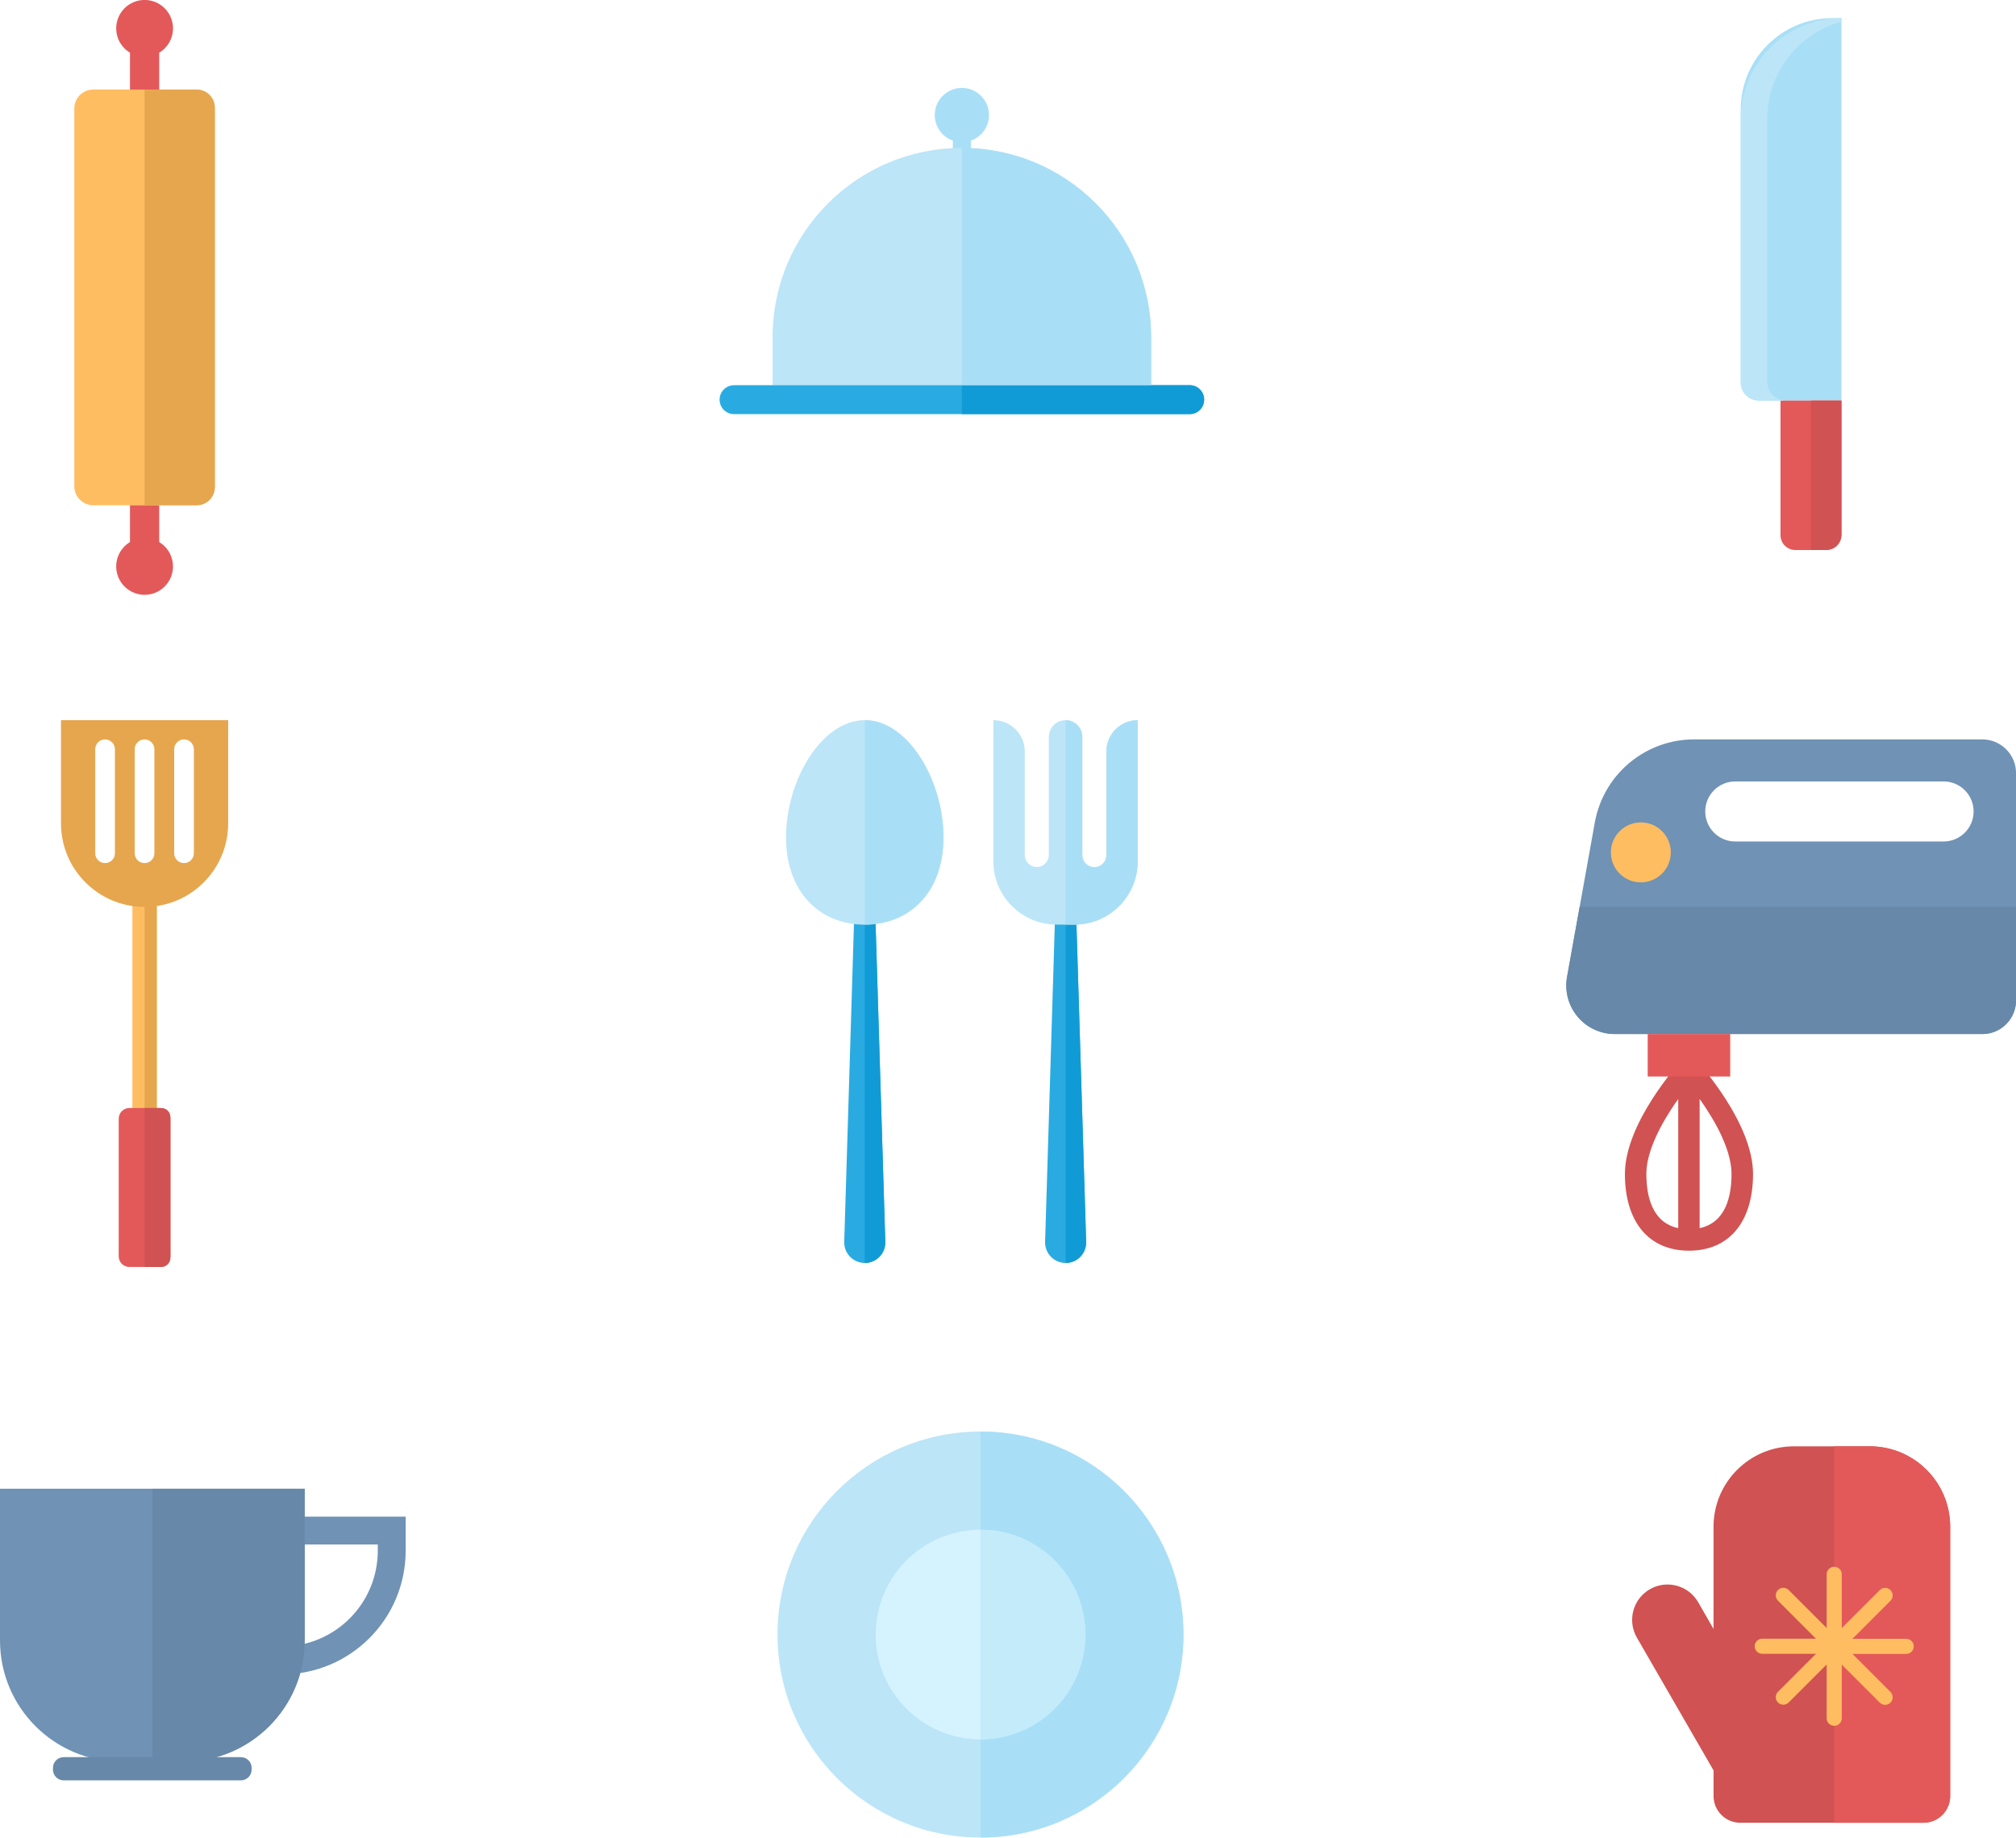
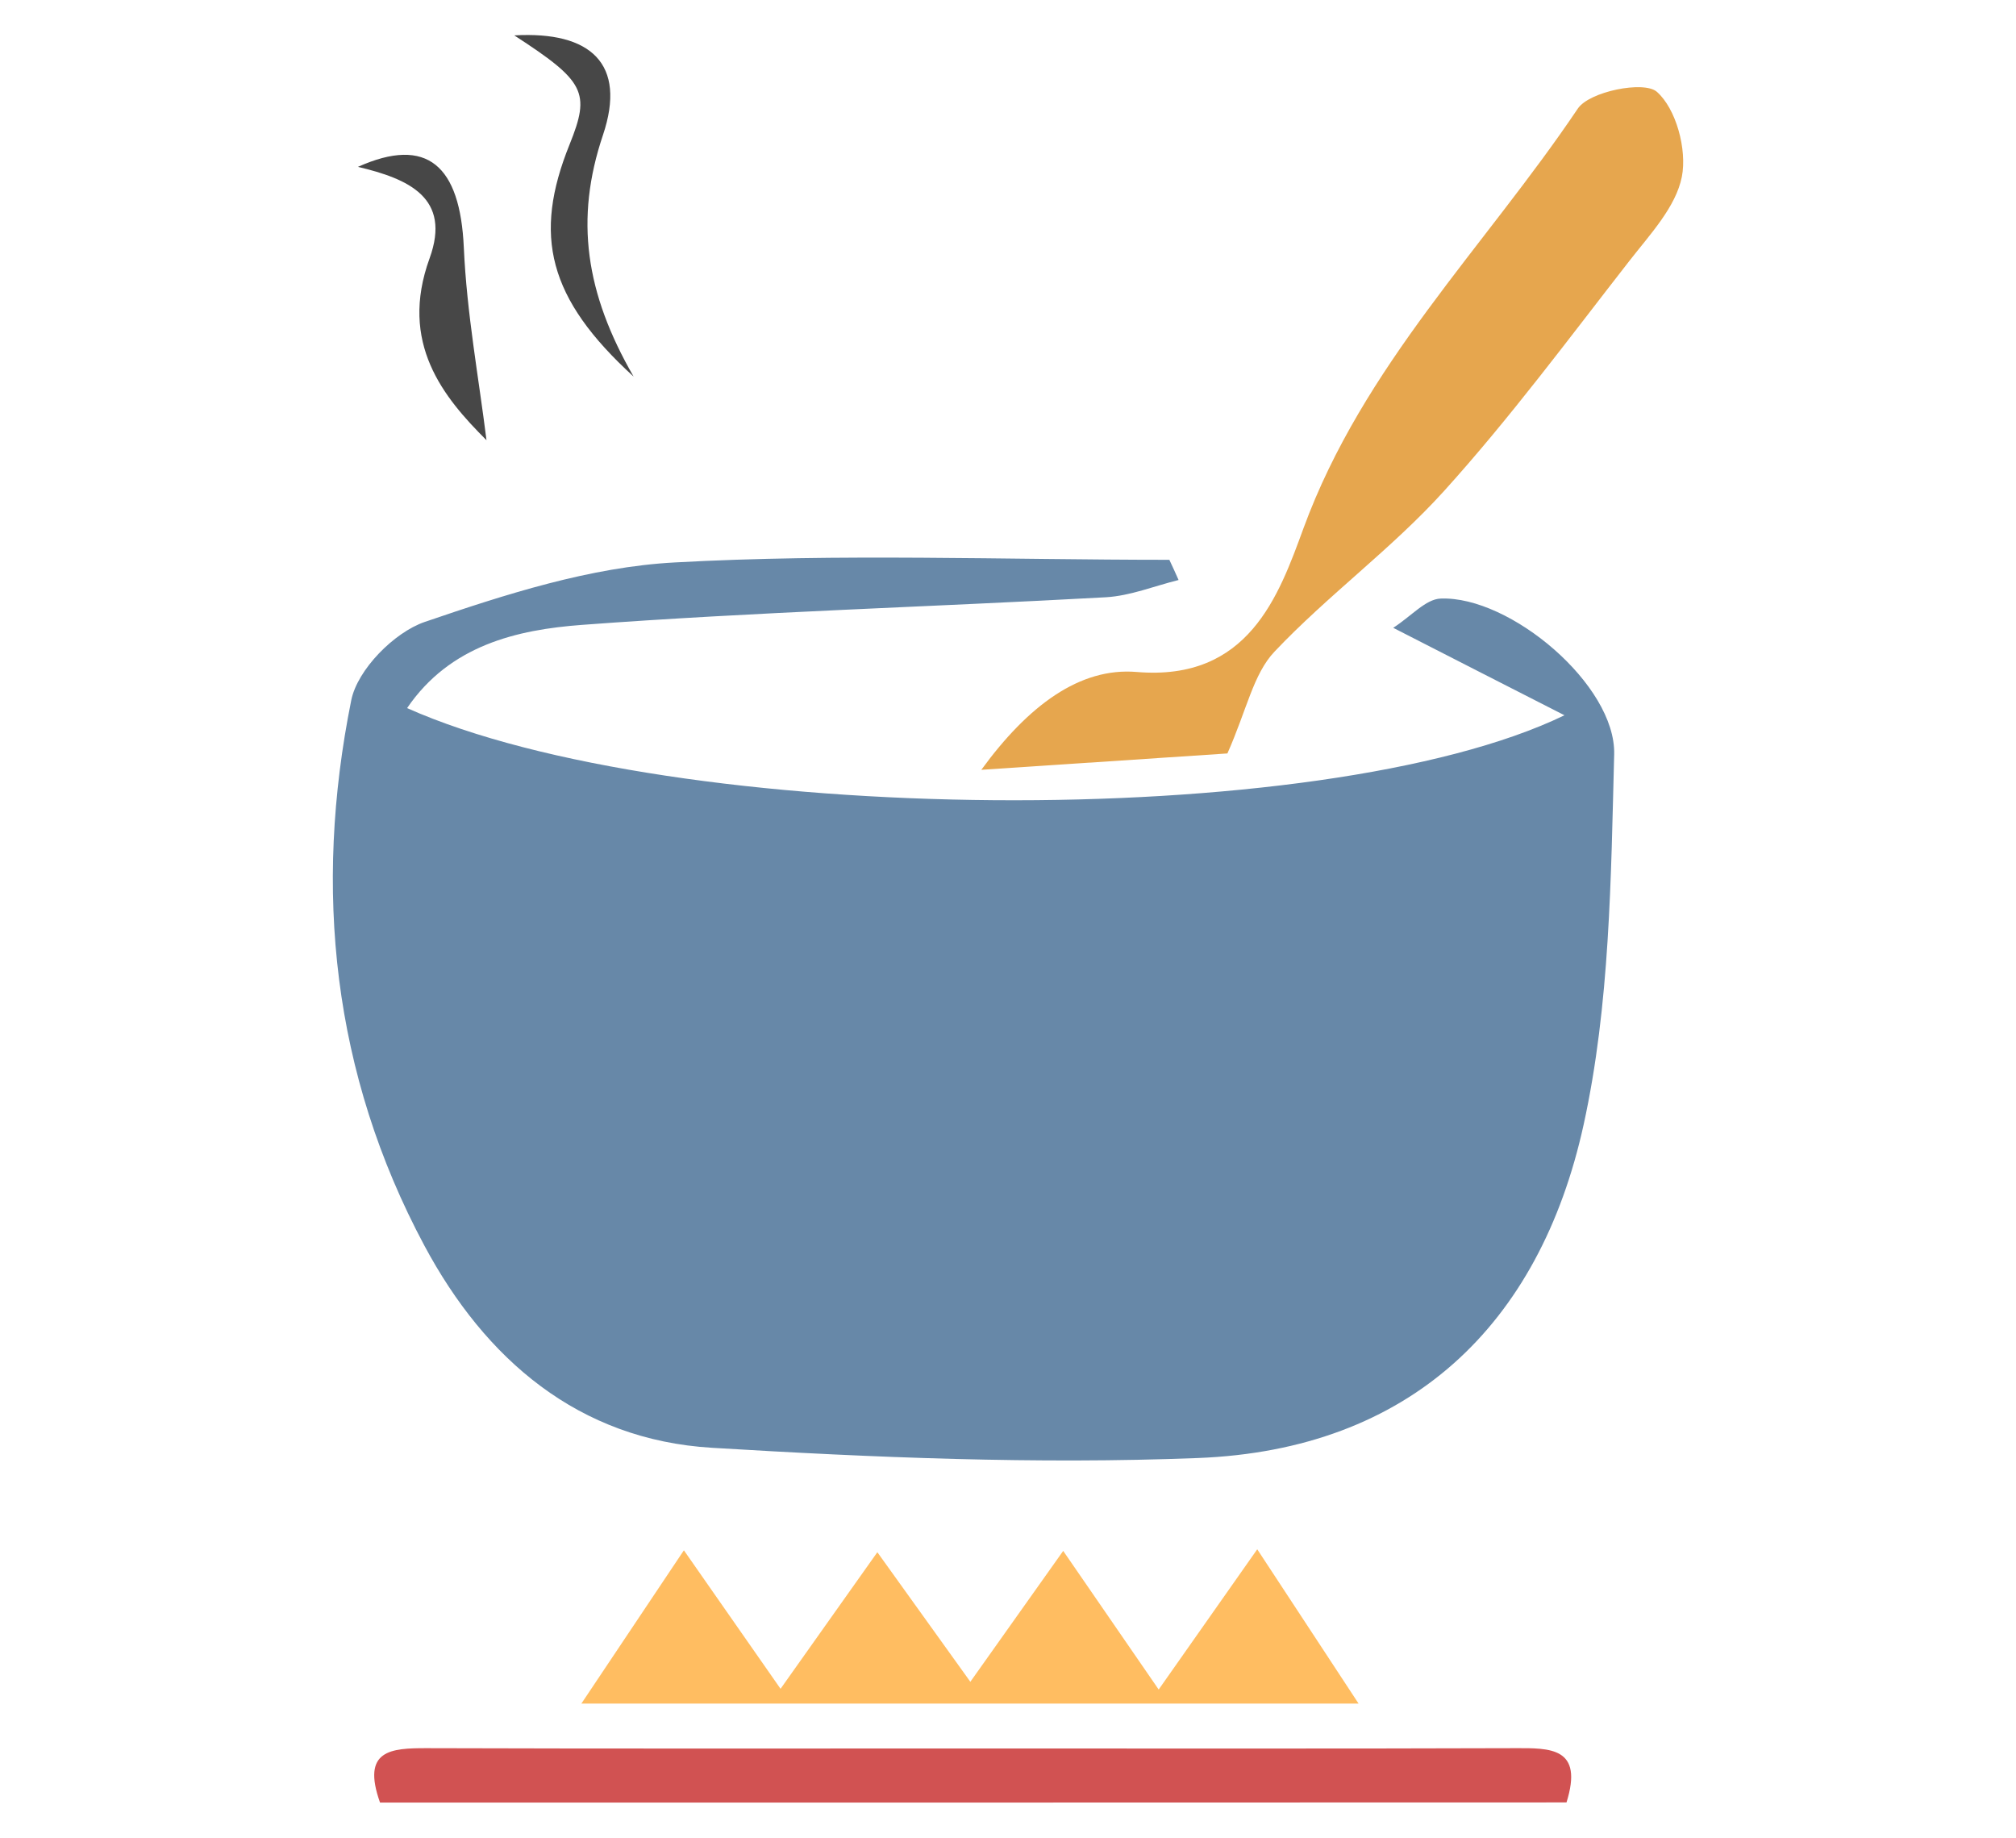
- <svg xmlns="http://www.w3.org/2000/svg" id="Layer_1" data-name="Layer 1" viewBox="0 0 1378.73 1256.53">
-   <rect x="50.83" y="61.22" width="96.09" height="284.27" rx="12.98" ry="12.98" style="fill:#ffbd61" />
-   <path d="M119.52,442.41V417.23h-20v25.18a19.42,19.42,0,1,0,20,0Z" transform="translate(-10.63 -71.73)" style="fill:#e35959" />
-   <path d="M119.52,107.77V133h-20V107.77a19.42,19.42,0,1,1,20,0Z" transform="translate(-10.63 -71.73)" style="fill:#e35959" />
-   <path d="M157.55,405V145.19A12.24,12.24,0,0,0,145.32,133H109.51V417.23h35.81A12.24,12.24,0,0,0,157.55,405Z" transform="translate(-10.63 -71.73)" style="fill:#e6a64e" />
-   <path d="M687,150.41a18.55,18.55,0,1,0-24.73,17.47v46h12.37v-46A18.54,18.54,0,0,0,687,150.41Z" transform="translate(-10.63 -71.73)" style="fill:#a8dff7" />
-   <path d="M797.88,335.13H539V302.3A129.43,129.43,0,0,1,668.45,172.87h0A129.43,129.43,0,0,1,797.88,302.3Z" transform="translate(-10.63 -71.73)" style="fill:#bce5f7" />
-   <path d="M824.26,354.92H512.64a9.89,9.89,0,0,1-9.89-9.89h0a9.89,9.89,0,0,1,9.89-9.89H824.26a9.89,9.89,0,0,1,9.89,9.89h0A9.89,9.89,0,0,1,824.26,354.92Z" transform="translate(-10.63 -71.73)" style="fill:#29abe2" />
-   <path d="M834.15,345h0a9.89,9.89,0,0,0-9.89-9.89H668.45v19.79H824.26A9.89,9.89,0,0,0,834.15,345Z" transform="translate(-10.63 -71.73)" style="fill:#119bd6" />
-   <path d="M797.88,302.3A129.43,129.43,0,0,0,668.45,172.87h0V335.13H797.88Z" transform="translate(-10.63 -71.73)" style="fill:#a8dff7" />
-   <path d="M1270,345.63h-56.58a12.33,12.33,0,0,1-12.33-12.33V146.76a62.65,62.65,0,0,1,62.65-62.65H1270Z" transform="translate(-10.63 -71.73)" style="fill:#a8dff7" />
-   <path d="M1259.89,447.84h-21.44a10.14,10.14,0,0,1-10.14-10.14V345.63H1270V437.7A10.14,10.14,0,0,1,1259.89,447.84Z" transform="translate(-10.63 -71.73)" style="fill:#e35959" />
-   <path d="M1219.25,332.84V153A68.93,68.93,0,0,1,1270,86.53V84.1h0A68.92,68.92,0,0,0,1201.12,153V332.84a12.79,12.79,0,0,0,12.79,12.79H1232A12.79,12.79,0,0,1,1219.25,332.84Z" transform="translate(-10.63 -71.73)" style="fill:#bce5f7" />
-   <path d="M1270,436.69V345.63h-20.86V447.84h9.7A11.15,11.15,0,0,0,1270,436.69Z" transform="translate(-10.63 -71.73)" style="fill:#d15252" />
-   <rect x="90.54" y="608.63" width="16.67" height="156.59" style="fill:#ffbd61" />
-   <path d="M52.34,564.19v70.53a57.17,57.17,0,0,0,57.17,57.17h0a57.17,57.17,0,0,0,57.17-57.17V564.19Zm36.88,91a6.73,6.73,0,1,1-13.47,0V584.08a6.73,6.73,0,1,1,13.47,0Zm27,0a6.73,6.73,0,1,1-13.47,0V584.08a6.73,6.73,0,1,1,13.47,0Zm27,0a6.73,6.73,0,1,1-13.47,0V584.08a6.73,6.73,0,1,1,13.47,0Z" transform="translate(-10.63 -71.73)" style="fill:#e6a64e" />
-   <rect x="98.87" y="608.63" width="8.33" height="156.59" style="fill:#e6a64e" />
-   <rect x="81.19" y="757.66" width="35.36" height="108.71" rx="7.29" ry="7.29" style="fill:#e35959" />
-   <path d="M127.19,931.91V835.59a6.19,6.19,0,0,0-6.19-6.19H109.51V938.11H121A6.19,6.19,0,0,0,127.19,931.91Z" transform="translate(-10.63 -71.73)" style="fill:#d15252" />
-   <path d="M1171.11,797.26l-5.41-5.91-5.41,5.91c-1.57,1.71-38.39,42.37-38.39,77.24,0,32.86,16.38,52.47,43.81,52.47s43.81-19.61,43.81-52.47C1209.51,839.62,1172.68,799,1171.11,797.26Zm-34.55,77.24c0-11.79,5.85-27,16.93-44.12,1.64-2.53,3.28-4.92,4.87-7.15v88.32C1140.57,907.75,1136.57,889.82,1136.57,874.5ZM1173,911.56V823.23c1.59,2.23,3.24,4.62,4.87,7.15,11.07,17.07,16.93,32.33,16.93,44.12C1194.84,889.82,1190.83,907.75,1173,911.56Z" transform="translate(-10.63 -71.73)" style="fill:#d15252" />
-   <path d="M1366.29,577.34h-197.1a69,69,0,0,0-67.86,56.74l-19,105.69A33.18,33.18,0,0,0,1115,778.83h251.32a23.07,23.07,0,0,0,23.07-23.07V600.41A23.07,23.07,0,0,0,1366.29,577.34Zm-5.92,49.28a20.54,20.54,0,0,1-20.54,20.54H1197.37a20.54,20.54,0,0,1-20.54-20.54h0a20.54,20.54,0,0,1,20.54-20.54h142.46a20.54,20.54,0,0,1,20.54,20.54Z" transform="translate(-10.63 -71.73)" style="fill:#6f92b5" />
-   <path d="M1115,778.83h251.32a23.07,23.07,0,0,0,23.07-23.07V691.89H1090.93l-8.61,47.88A33.18,33.18,0,0,0,1115,778.83Z" transform="translate(-10.63 -71.73)" style="fill:#6788a8" />
-   <rect x="1126.85" y="707.09" width="56.43" height="29.03" style="fill:#e35959" />
-   <circle cx="1122.16" cy="582.88" r="20.5" style="fill:#ffbd61" />
-   <path d="M203.55,1216.69H189.71v-19.07h13.84A65.52,65.52,0,0,0,269,1132.18v-4.3H189.71v-19.07h98.35v23.37A84.61,84.61,0,0,1,203.55,1216.69Z" transform="translate(-10.63 -71.73)" style="fill:#6f92b5" />
-   <path d="M136.12,1276.38H93.47a82.83,82.83,0,0,1-82.83-82.83V1089.74H219v103.81A82.83,82.83,0,0,1,136.12,1276.38Z" transform="translate(-10.63 -71.73)" style="fill:#6f92b5" />
-   <path d="M219,1193.55V1089.74H114.79v186.64h21.33A82.83,82.83,0,0,0,219,1193.55Z" transform="translate(-10.63 -71.73)" style="fill:#6788a8" />
-   <rect x="36.22" y="1201.57" width="135.87" height="15.86" rx="7.33" ry="7.33" style="fill:#6788a8" />
-   <circle cx="670.55" cy="1117.72" r="138.81" style="fill:#bce5f7" />
-   <path d="M820,1189.45a138.81,138.81,0,0,0-138.81-138.81v277.63A138.81,138.81,0,0,0,820,1189.45Z" transform="translate(-10.63 -71.73)" style="fill:#a8dff7" />
-   <circle cx="670.55" cy="1117.72" r="71.67" style="fill:#d4f3ff" />
-   <path d="M752.85,1189.45a71.67,71.67,0,0,0-71.67-71.67v143.33A71.67,71.67,0,0,0,752.85,1189.45Z" transform="translate(-10.63 -71.73)" style="fill:#c3ebfa" />
-   <path d="M602,935.36h0a14.05,14.05,0,0,1-14-14.49l7.35-240.5h13.38l7.35,240.5A14.05,14.05,0,0,1,602,935.36Z" transform="translate(-10.63 -71.73)" style="fill:#29abe2" />
-   <path d="M616.07,920.87l-7.35-240.5H602v255A14.05,14.05,0,0,0,616.07,920.87Z" transform="translate(-10.63 -71.73)" style="fill:#119bd6" />
-   <path d="M655.86,644.25c0,38.62-24.1,59.79-53.83,59.79s-53.83-21.17-53.83-59.79,24.1-80.06,53.83-80.06S655.86,605.63,655.86,644.25Z" transform="translate(-10.63 -71.73)" style="fill:#bce5f7" />
-   <path d="M655.86,644.25c0-38.62-24.1-80.06-53.83-80.06h0V704h0C631.76,704,655.86,682.87,655.86,644.25Z" transform="translate(-10.63 -71.73)" style="fill:#a8dff7" />
-   <path d="M739.37,935.36h0a14.05,14.05,0,0,1-14-14.49l7.35-240.5h13.38l7.35,240.5A14.05,14.05,0,0,1,739.37,935.36Z" transform="translate(-10.63 -71.73)" style="fill:#29abe2" />
-   <path d="M753.42,920.87l-7.35-240.5h-6.69v255A14,14,0,0,0,753.42,920.87Z" transform="translate(-10.63 -71.73)" style="fill:#119bd6" />
-   <path d="M767.28,585.62v70.76a8.23,8.23,0,0,1-8.23,8.23h0a8.23,8.23,0,0,1-8.23-8.23V575.64a11.45,11.45,0,0,0-11.45-11.45h0a11.45,11.45,0,0,0-11.45,11.45v80.74a8.23,8.23,0,0,1-8.23,8.23h0a8.23,8.23,0,0,1-8.23-8.23V585.62A21.43,21.43,0,0,0,690,564.19h0v96.57A43.28,43.28,0,0,0,733.32,704h12.1a43.28,43.28,0,0,0,43.28-43.28V564.19h0A21.43,21.43,0,0,0,767.28,585.62Z" transform="translate(-10.63 -71.73)" style="fill:#bce5f7" />
-   <path d="M788.7,660.76V564.19a21.43,21.43,0,0,0-21.43,21.43v70.76a8.23,8.23,0,1,1-16.45,0V575.64a11.45,11.45,0,0,0-11.45-11.45V704h6.05A43.28,43.28,0,0,0,788.7,660.76Z" transform="translate(-10.63 -71.73)" style="fill:#a8dff7" />
-   <path d="M1289.35,1060.74H1237.5a55,55,0,0,0-55,55v69.88L1172,1167.34a24.2,24.2,0,0,0-33.06-8.86h0a24.2,24.2,0,0,0-8.86,33.06l52.45,90.85v17.51a18.25,18.25,0,0,0,18.25,18.25h125.32a18.25,18.25,0,0,0,18.25-18.25V1115.73A55,55,0,0,0,1289.35,1060.74Z" transform="translate(-10.63 -71.73)" style="fill:#d15252" />
-   <path d="M1344.34,1299.91V1115.73a55,55,0,0,0-55-55H1265v257.43h61A18.25,18.25,0,0,0,1344.34,1299.91Z" transform="translate(-10.63 -71.73)" style="fill:#e35959" />
-   <path d="M1314.28,1192.35H1277.5l26-26a5.16,5.16,0,1,0-7.3-7.3l-26,26v-36.78a5.16,5.16,0,0,0-10.32,0V1185l-26-26a5.16,5.16,0,1,0-7.3,7.3l26,26H1215.8a5.16,5.16,0,1,0,0,10.32h36.78l-26,26a5.16,5.16,0,1,0,7.3,7.3l26-26v36.78a5.16,5.16,0,0,0,10.32,0V1210l26,26a5.16,5.16,0,1,0,7.3-7.3l-26-26h36.78a5.16,5.16,0,0,0,0-10.32Z" transform="translate(-10.63 -71.73)" style="fill:#ffbd61" />
+ <svg xmlns="http://www.w3.org/2000/svg" version="1.1" x="0px" y="0px" viewBox="0 0 1378.7 1256.5" style="enable-background:new 0 0 1378.7 1256.5;" xml:space="preserve">
+   <style type="text/css">
+ 	.st0{display:none;}
+ 	.st1{display:inline;fill:#FFBD61;}
+ 	.st2{display:inline;fill:#E35959;}
+ 	.st3{display:inline;fill:#E6A64E;}
+ 	.st4{display:inline;fill:#A8DFF7;}
+ 	.st5{display:inline;fill:#BCE5F7;}
+ 	.st6{display:inline;fill:#29ABE2;}
+ 	.st7{display:inline;fill:#119BD6;}
+ 	.st8{display:inline;fill:#D15252;}
+ 	.st9{display:inline;fill:#6F92B5;}
+ 	.st10{display:inline;fill:#6788A8;}
+ 	.st11{display:inline;fill:#D4F3FF;}
+ 	.st12{display:inline;fill:#C3EBFA;}
+ 	.st13{fill:#6788A8;}
+ 	.st14{fill:#E6A64E;}
+ 	.st15{fill:#D15252;}
+ 	.st16{fill:#FFBD61;}
+ 	.st17{fill:#474747;}
+ </style>
+   <g id="Layer_1" class="st0">
+     <path class="st1" d="M63.8,61.2h70.1c7.2,0,13,5.8,13,13v258.3c0,7.2-5.8,13-13,13H63.8c-7.2,0-13-5.8-13-13V74.2   C50.8,67,56.6,61.2,63.8,61.2z" />
+     <path class="st2" d="M108.9,370.7v-25.2h-20v25.2c-9.2,5.5-12.2,17.5-6.6,26.6c5.5,9.2,17.5,12.2,26.6,6.6s12.2-17.5,6.6-26.6   C113.9,374.6,111.6,372.3,108.9,370.7z" />
+     <path class="st2" d="M108.9,36v25.2h-20V36c-9.2-5.5-12.2-17.5-6.6-26.6s17.5-12.2,26.6-6.6c9.2,5.5,12.2,17.5,6.6,26.6   C113.9,32.1,111.6,34.4,108.9,36z" />
+     <path class="st3" d="M146.9,333.3V73.5c0-6.7-5.5-12.2-12.2-12.2H98.9v284.2h35.8C141.4,345.5,146.9,340,146.9,333.3z" />
+     <path class="st4" d="M676.4,78.7c0-10.2-8.3-18.6-18.5-18.6c-10.2,0-18.6,8.3-18.6,18.5c0,7.9,4.9,14.9,12.4,17.5v46H664v-46   C671.4,93.5,676.4,86.5,676.4,78.7z" />
+     <path class="st5" d="M787.2,263.4H528.4v-32.8c0-71.5,57.9-129.4,129.4-129.4c0,0,0,0,0,0l0,0c71.5,0,129.4,57.9,129.4,129.4V263.4   z" />
+     <path class="st6" d="M813.6,283.2H502c-5.5,0-9.9-4.4-9.9-9.9v0l0,0c0-5.5,4.4-9.9,9.9-9.9l0,0h311.6c5.5,0,9.9,4.4,9.9,9.9v0l0,0   C823.5,278.8,819.1,283.2,813.6,283.2L813.6,283.2z" />
+     <path class="st7" d="M823.5,273.3L823.5,273.3c0-5.5-4.4-9.9-9.9-9.9l0,0H657.8v19.8h155.8C819.1,283.2,823.5,278.7,823.5,273.3   C823.5,273.3,823.5,273.3,823.5,273.3z" />
+     <path class="st4" d="M787.2,230.6c0-71.5-57.9-129.4-129.4-129.4l0,0v162.3h129.4V230.6z" />
+     <path class="st4" d="M1259.4,273.9h-56.6c-6.8,0-12.3-5.5-12.3-12.3V75c0-34.6,28-62.7,62.7-62.7l0,0h6.3V273.9z" />
+     <path class="st2" d="M1249.3,376.1h-21.4c-5.6,0-10.1-4.5-10.1-10.1v0v-92.1h41.7V366C1259.4,371.6,1254.8,376.1,1249.3,376.1z" />
+     <path class="st5" d="M1208.6,261.1V81.3c0-31.1,20.8-58.3,50.8-66.5v-2.4l0,0c-38,0-68.9,30.9-68.9,68.9v179.8   c0,7.1,5.7,12.8,12.8,12.8l0,0h18.1C1214.3,273.9,1208.6,268.2,1208.6,261.1z" />
+     <path class="st8" d="M1259.4,365v-91.1h-20.9v102.2h9.7C1254.4,376.1,1259.4,371.1,1259.4,365C1259.4,365,1259.4,365,1259.4,365z" />
+     <rect x="90.5" y="608.6" class="st1" width="16.7" height="156.6" />
+     <path class="st3" d="M41.7,492.5V563c0,31.6,25.6,57.2,57.2,57.2l0,0c31.6,0,57.2-25.6,57.2-57.2v-70.5H41.7z M78.6,583.5   c0,3.7-3,6.7-6.7,6.7s-6.7-3-6.7-6.7v-71.1c0-3.7,3-6.7,6.7-6.7s6.7,3,6.7,6.7V583.5z M105.6,583.5c0,3.7-3,6.7-6.7,6.7   s-6.7-3-6.7-6.7v-71.1c0-3.7,3-6.7,6.7-6.7s6.7,3,6.7,6.7V583.5z M132.6,583.5c0,3.7-3,6.7-6.7,6.7c-3.7,0-6.7-3-6.7-6.7v-71.1   c0-3.7,3-6.7,6.7-6.7c3.7,0,6.7,3,6.7,6.7V583.5z" />
+     <rect x="98.9" y="608.6" class="st3" width="8.3" height="156.6" />
+     <path class="st2" d="M88.5,757.7h20.8c4,0,7.3,3.3,7.3,7.3v94.1c0,4-3.3,7.3-7.3,7.3H88.5c-4,0-7.3-3.3-7.3-7.3v-94.1   C81.2,760.9,84.5,757.7,88.5,757.7z" />
+     <path class="st8" d="M116.6,860.2v-96.3c0-3.4-2.8-6.2-6.2-6.2c0,0,0,0,0,0H98.9v108.7h11.5C113.8,866.4,116.6,863.6,116.6,860.2   C116.6,860.2,116.6,860.2,116.6,860.2z" />
+     <path class="st8" d="M1160.5,725.5l-5.4-5.9l-5.4,5.9c-1.6,1.7-38.4,42.4-38.4,77.2c0,32.9,16.4,52.5,43.8,52.5   s43.8-19.6,43.8-52.5C1198.9,767.9,1162.1,727.3,1160.5,725.5z M1125.9,802.8c0-11.8,5.8-27,16.9-44.1c1.6-2.5,3.3-4.9,4.9-7.2   v88.3C1129.9,836,1125.9,818.1,1125.9,802.8L1125.9,802.8z M1162.4,839.8v-88.3c1.6,2.2,3.2,4.6,4.9,7.2   c11.1,17.1,16.9,32.3,16.9,44.1C1184.2,818.1,1180.2,836,1162.4,839.8z" />
+     <path class="st9" d="M1355.7,505.6h-197.1c-33.4,0-61.9,23.9-67.9,56.7l-19,105.7c-3.2,18,8.7,35.3,26.8,38.5   c1.9,0.4,3.9,0.5,5.9,0.5h251.3c12.7,0,23.1-10.3,23.1-23.1V528.7C1378.8,515.9,1368.4,505.6,1355.7,505.6   C1355.7,505.6,1355.7,505.6,1355.7,505.6z M1349.7,554.9c0,11.3-9.2,20.5-20.5,20.5l0,0h-142.5c-11.3,0-20.5-9.2-20.5-20.5l0,0l0,0   c0-11.3,9.2-20.5,20.5-20.5l0,0h142.5C1340.5,534.4,1349.7,543.5,1349.7,554.9L1349.7,554.9z" />
+     <path class="st10" d="M1104.4,707.1h251.3c12.7,0,23.1-10.3,23.1-23.1v-63.9h-298.5l-8.6,47.9c-3.2,18,8.7,35.3,26.8,38.5   C1100.4,706.9,1102.4,707.1,1104.4,707.1z" />
+     <rect x="1126.8" y="707.1" class="st2" width="56.4" height="29" />
+     <circle class="st1" cx="1122.2" cy="582.9" r="20.5" />
+     <path class="st9" d="M192.9,1145h-13.8v-19.1h13.8c36.1,0,65.4-29.3,65.4-65.4v-4.3h-79.3v-19.1h98.3v23.4   C277.4,1107.1,239.6,1144.9,192.9,1145z" />
+     <path class="st9" d="M125.5,1204.7H82.8c-45.7,0-82.8-37.1-82.8-82.8V1018h208.4v103.8C208.4,1167.6,171.3,1204.7,125.5,1204.7   C125.5,1204.7,125.5,1204.7,125.5,1204.7z" />
+     <path class="st10" d="M208.4,1121.8V1018H104.2v186.6h21.3C171.2,1204.7,208.3,1167.6,208.4,1121.8   C208.4,1121.9,208.4,1121.8,208.4,1121.8z" />
+     <path class="st10" d="M43.6,1201.6h121.2c4,0,7.3,3.3,7.3,7.3v1.2c0,4-3.3,7.3-7.3,7.3H43.6c-4,0-7.3-3.3-7.3-7.3v-1.2   C36.2,1204.9,39.5,1201.6,43.6,1201.6z" />
+     <circle class="st5" cx="670.5" cy="1117.7" r="138.8" />
+     <path class="st4" d="M809.4,1117.7c0-76.7-62.1-138.8-138.8-138.8h0v277.6C747.2,1256.5,809.4,1194.4,809.4,1117.7   C809.4,1117.7,809.4,1117.7,809.4,1117.7z" />
+     <circle class="st11" cx="670.5" cy="1117.7" r="71.7" />
+     <path class="st12" d="M742.2,1117.7c0-39.6-32.1-71.7-71.7-71.7l0,0v143.3C710.1,1189.4,742.2,1157.3,742.2,1117.7z" />
+     <path class="st6" d="M591.4,863.6L591.4,863.6c-7.8,0-14-6.3-14-14.1c0-0.1,0-0.3,0-0.4l7.3-240.5h13.4l7.3,240.5   c0.2,7.8-5.8,14.2-13.6,14.5C591.7,863.6,591.5,863.6,591.4,863.6z" />
+     <path class="st7" d="M605.4,849.1l-7.3-240.5h-6.7v255c7.8,0,14.1-6.3,14.1-14C605.4,849.5,605.4,849.3,605.4,849.1z" />
+     <path class="st5" d="M645.2,572.5c0,38.6-24.1,59.8-53.8,59.8s-53.8-21.2-53.8-59.8s24.1-80.1,53.8-80.1S645.2,533.9,645.2,572.5z" />
+     <path class="st4" d="M645.2,572.5c0-38.6-24.1-80.1-53.8-80.1l0,0v139.8l0,0C621.1,632.3,645.2,611.1,645.2,572.5z" />
+     <path class="st6" d="M728.7,863.6L728.7,863.6c-7.8,0-14-6.3-14-14.1c0-0.1,0-0.3,0-0.4l7.3-240.5h13.4l7.3,240.5   c0.2,7.8-5.8,14.2-13.6,14.5C729.1,863.6,728.9,863.6,728.7,863.6z" />
+     <path class="st7" d="M742.8,849.1l-7.3-240.5h-6.7v255c7.7,0,14-6.2,14-14C742.8,849.5,742.8,849.3,742.8,849.1z" />
+     <path class="st5" d="M756.7,513.9v70.8c0,4.5-3.7,8.2-8.2,8.2l0,0c-4.5,0-8.2-3.7-8.2-8.2v-80.7c0-6.3-5.1-11.5-11.5-11.5l0,0l0,0   c-6.3,0-11.5,5.1-11.5,11.5l0,0v80.7c0,4.5-3.7,8.2-8.2,8.2l0,0c-4.5,0-8.2-3.7-8.2-8.2v-70.8c0-11.8-9.6-21.4-21.4-21.4   c0,0,0,0,0,0l0,0V589c0,23.9,19.4,43.3,43.3,43.2c0,0,0,0,0,0h12.1c23.9,0,43.3-19.4,43.3-43.3v-96.5l0,0   C766.2,492.5,756.7,502.1,756.7,513.9z" />
+     <path class="st4" d="M778.1,589v-96.6c-11.8,0-21.4,9.6-21.4,21.4v70.8c0.2,4.5-3.4,8.4-7.9,8.5s-8.4-3.4-8.5-7.9   c0-0.2,0-0.4,0-0.6v-80.7c0-6.3-5.1-11.5-11.5-11.5l0,0v139.8h6C758.7,632.3,778,612.9,778.1,589z" />
+     <path class="st8" d="M1278.7,989h-51.8c-30.4,0-55,24.6-55,55v69.9l-10.5-18.3c-6.7-11.6-21.5-15.5-33.1-8.9c0,0,0,0,0,0l0,0   c-11.6,6.7-15.5,21.5-8.9,33.1c0,0,0,0,0,0l52.4,90.8v17.5c0,10.1,8.2,18.2,18.2,18.2l0,0h125.3c10.1,0,18.2-8.2,18.2-18.2l0,0   V1044C1333.7,1013.6,1309.1,989,1278.7,989z" />
+     <path class="st2" d="M1333.7,1228.2V1044c0-30.4-24.6-55-55-55l0,0h-24.3v257.4h61C1325.4,1246.5,1333.7,1238.3,1333.7,1228.2   C1333.7,1228.2,1333.7,1228.2,1333.7,1228.2z" />
+     <path class="st1" d="M1303.7,1120.6h-36.8l26-26c2-2,2-5.3,0-7.3s-5.3-2-7.3,0l-26,26v-36.8c0-2.8-2.3-5.2-5.2-5.1   c-2.8,0-5.1,2.3-5.1,5.1v36.7l-26-26c-2-2-5.3-2-7.3,0s-2,5.3,0,7.3l26,26h-36.8c-2.8,0-5.2,2.3-5.2,5.1c0,2.8,2.3,5.2,5.1,5.2   c0,0,0,0,0,0h36.8l-26,26c-2,2-2,5.3,0,7.3s5.3,2,7.3,0l26-26v36.8c0,2.8,2.3,5.2,5.2,5.1c2.8,0,5.1-2.3,5.1-5.1v-36.7l26,26   c2,2,5.3,2,7.3,0s2-5.3,0-7.3l-26-26h36.8c2.8,0,5.2-2.3,5.1-5.2C1308.8,1123,1306.5,1120.7,1303.7,1120.6L1303.7,1120.6z" />
+   </g>
+   <g id="Layer_2">
+     <path class="st13" d="M806,396.6c-16.5,4.1-32.9,10.8-49.6,11.8c-119.5,6.6-239.2,10-358.5,18.9c-44.3,3.3-90.2,13.9-119.5,56.9   c181.5,80.9,625.2,85.4,791.5,4.9c-40.7-20.7-76.2-38.9-117.1-59.8c12.4-8,22.2-19.6,32.4-20c47.5-1.9,119.9,59.1,118.7,106.5   c-2.2,84.7-2.9,171.2-20.9,253.3C1052.9,906.2,964,991.4,819.1,997c-110.5,4.3-221.7-0.3-332.2-7c-91.3-5.5-155-60.4-196.7-138.3   c-62.8-117.4-76-243.6-50-372.8c4.2-21,29.3-46.4,50.2-53.6c55.3-18.9,113.3-37.6,171-40.7c112.5-6.2,225.5-1.8,338.3-1.8   C801.9,387.3,803.9,392,806,396.6z" />
+     <path class="st14" d="M839.4,515.2c-44.9,3-100.2,6.7-168.3,11.2c32.1-44,67.4-70.2,106.3-66.9c76.4,6.4,97.1-52.1,114-98.2   c40.8-111.3,123.9-192.3,187.6-287c7.9-11.8,45.2-19.2,54-11.6c13.3,11.6,20.8,39.6,17.2,58.1c-4.1,20.8-21.9,39.6-35.9,57.6   c-41.4,53.1-81.6,107.4-126.7,157.3c-35.6,39.4-79.5,71.3-116,109.9C857.1,460.9,852.6,485.5,839.4,515.2z" />
+     <path class="st15" d="M259.9,1232.6c-12.9-36.1,7.6-37.2,31.7-37.2c126.5,0.4,253,0.2,379.5,0.2c121.6,0,243.1,0.2,364.7-0.2   c24.4-0.1,47.3-0.7,35.5,37.1C801.2,1232.6,532.2,1232.6,259.9,1232.6z" />
+     <path class="st16" d="M859.8,1059.4c25.1,38.2,45.4,69.2,69.3,105.5c-179.2,0-351.4,0-531.5,0c25.2-37.6,46.5-69.5,70.1-104.8   c22.6,32.3,42.1,60.3,66.1,94.7c22.6-31.9,42.8-60.4,66.2-93.4c21.4,29.8,41,57.1,63.6,88.6c22-31,41.5-58.5,63.5-89.5   c22,32,42.2,61.3,65.3,94.8C815.7,1122.1,836.4,1092.6,859.8,1059.4z" />
+     <path class="st17" d="M351.7,24.2c52.3-3,77,19.4,60.7,68c-19.5,57.7-12,108.2,20.9,165.3c-58.5-53.4-69-96.4-43.7-158.9   C403.9,63.1,400.1,55.6,351.7,24.2z" />
+     <path class="st17" d="M332.7,301c-29.4-29.3-60-66.4-38.9-124.4c15-41.4-14.4-54.3-49-62.5c47.4-21.3,69.9-0.8,72.4,55.2   C319.2,214.2,327.5,259,332.7,301z" />
+   </g>
</svg>
